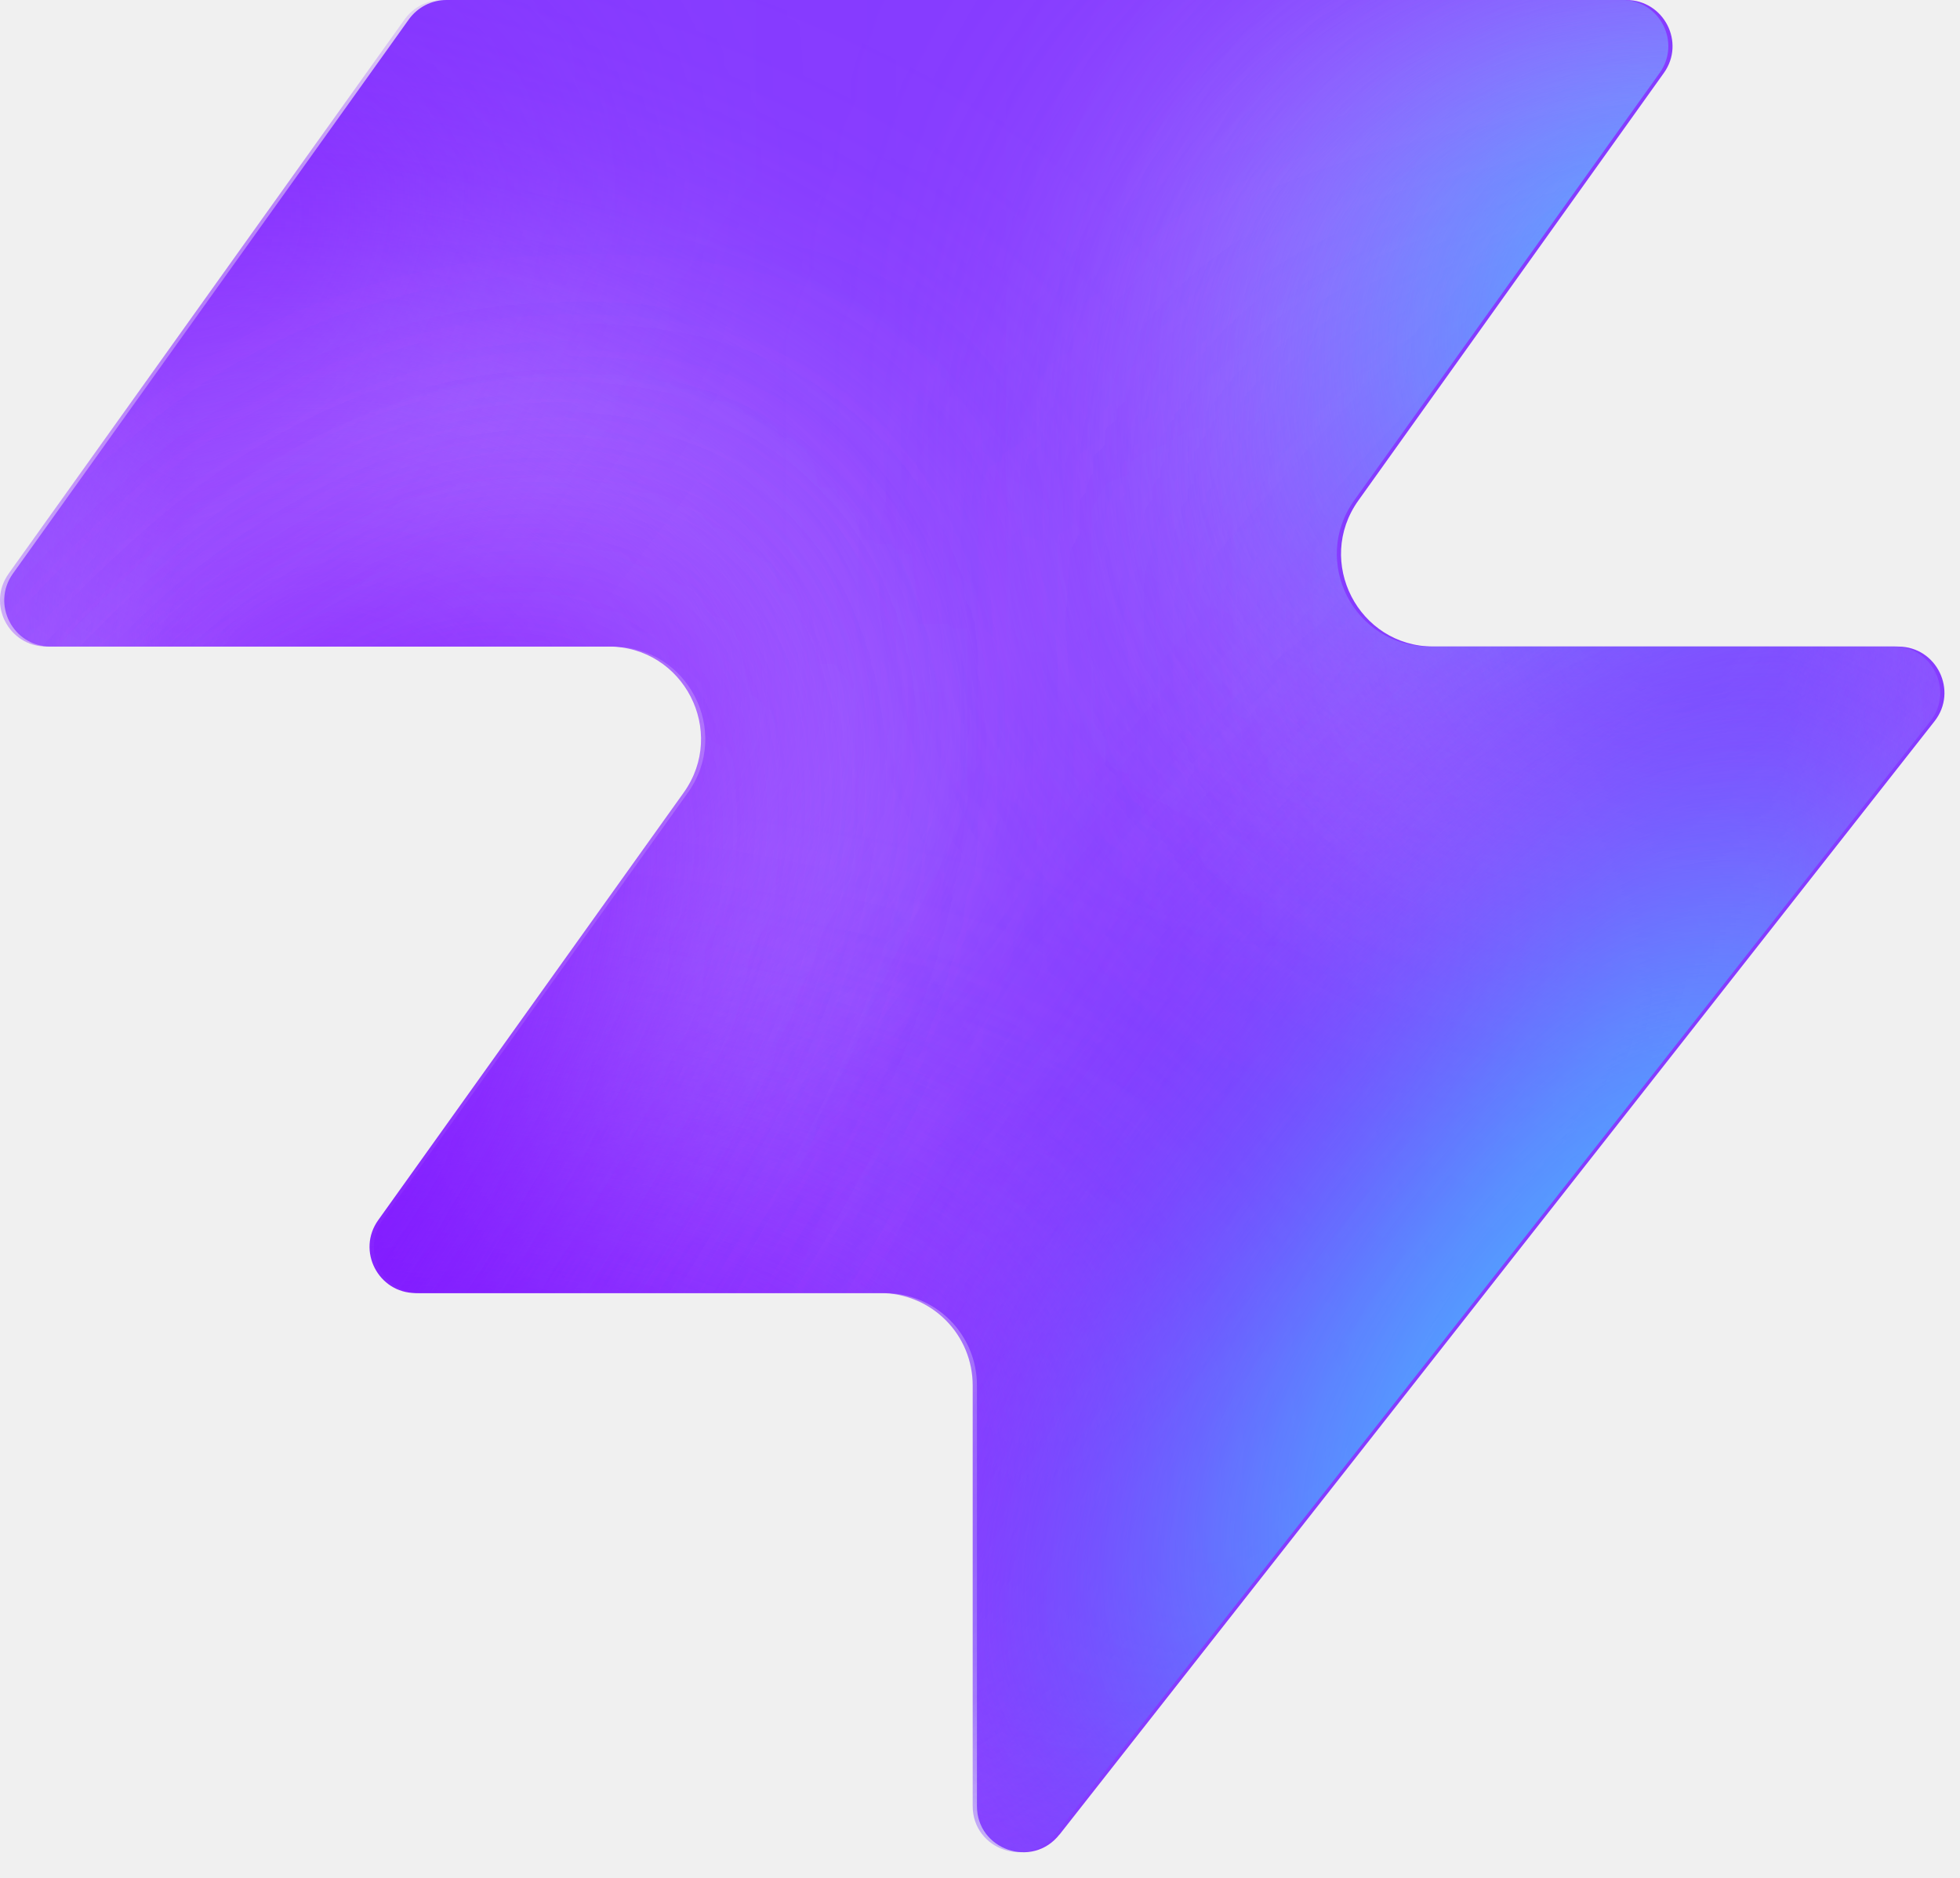
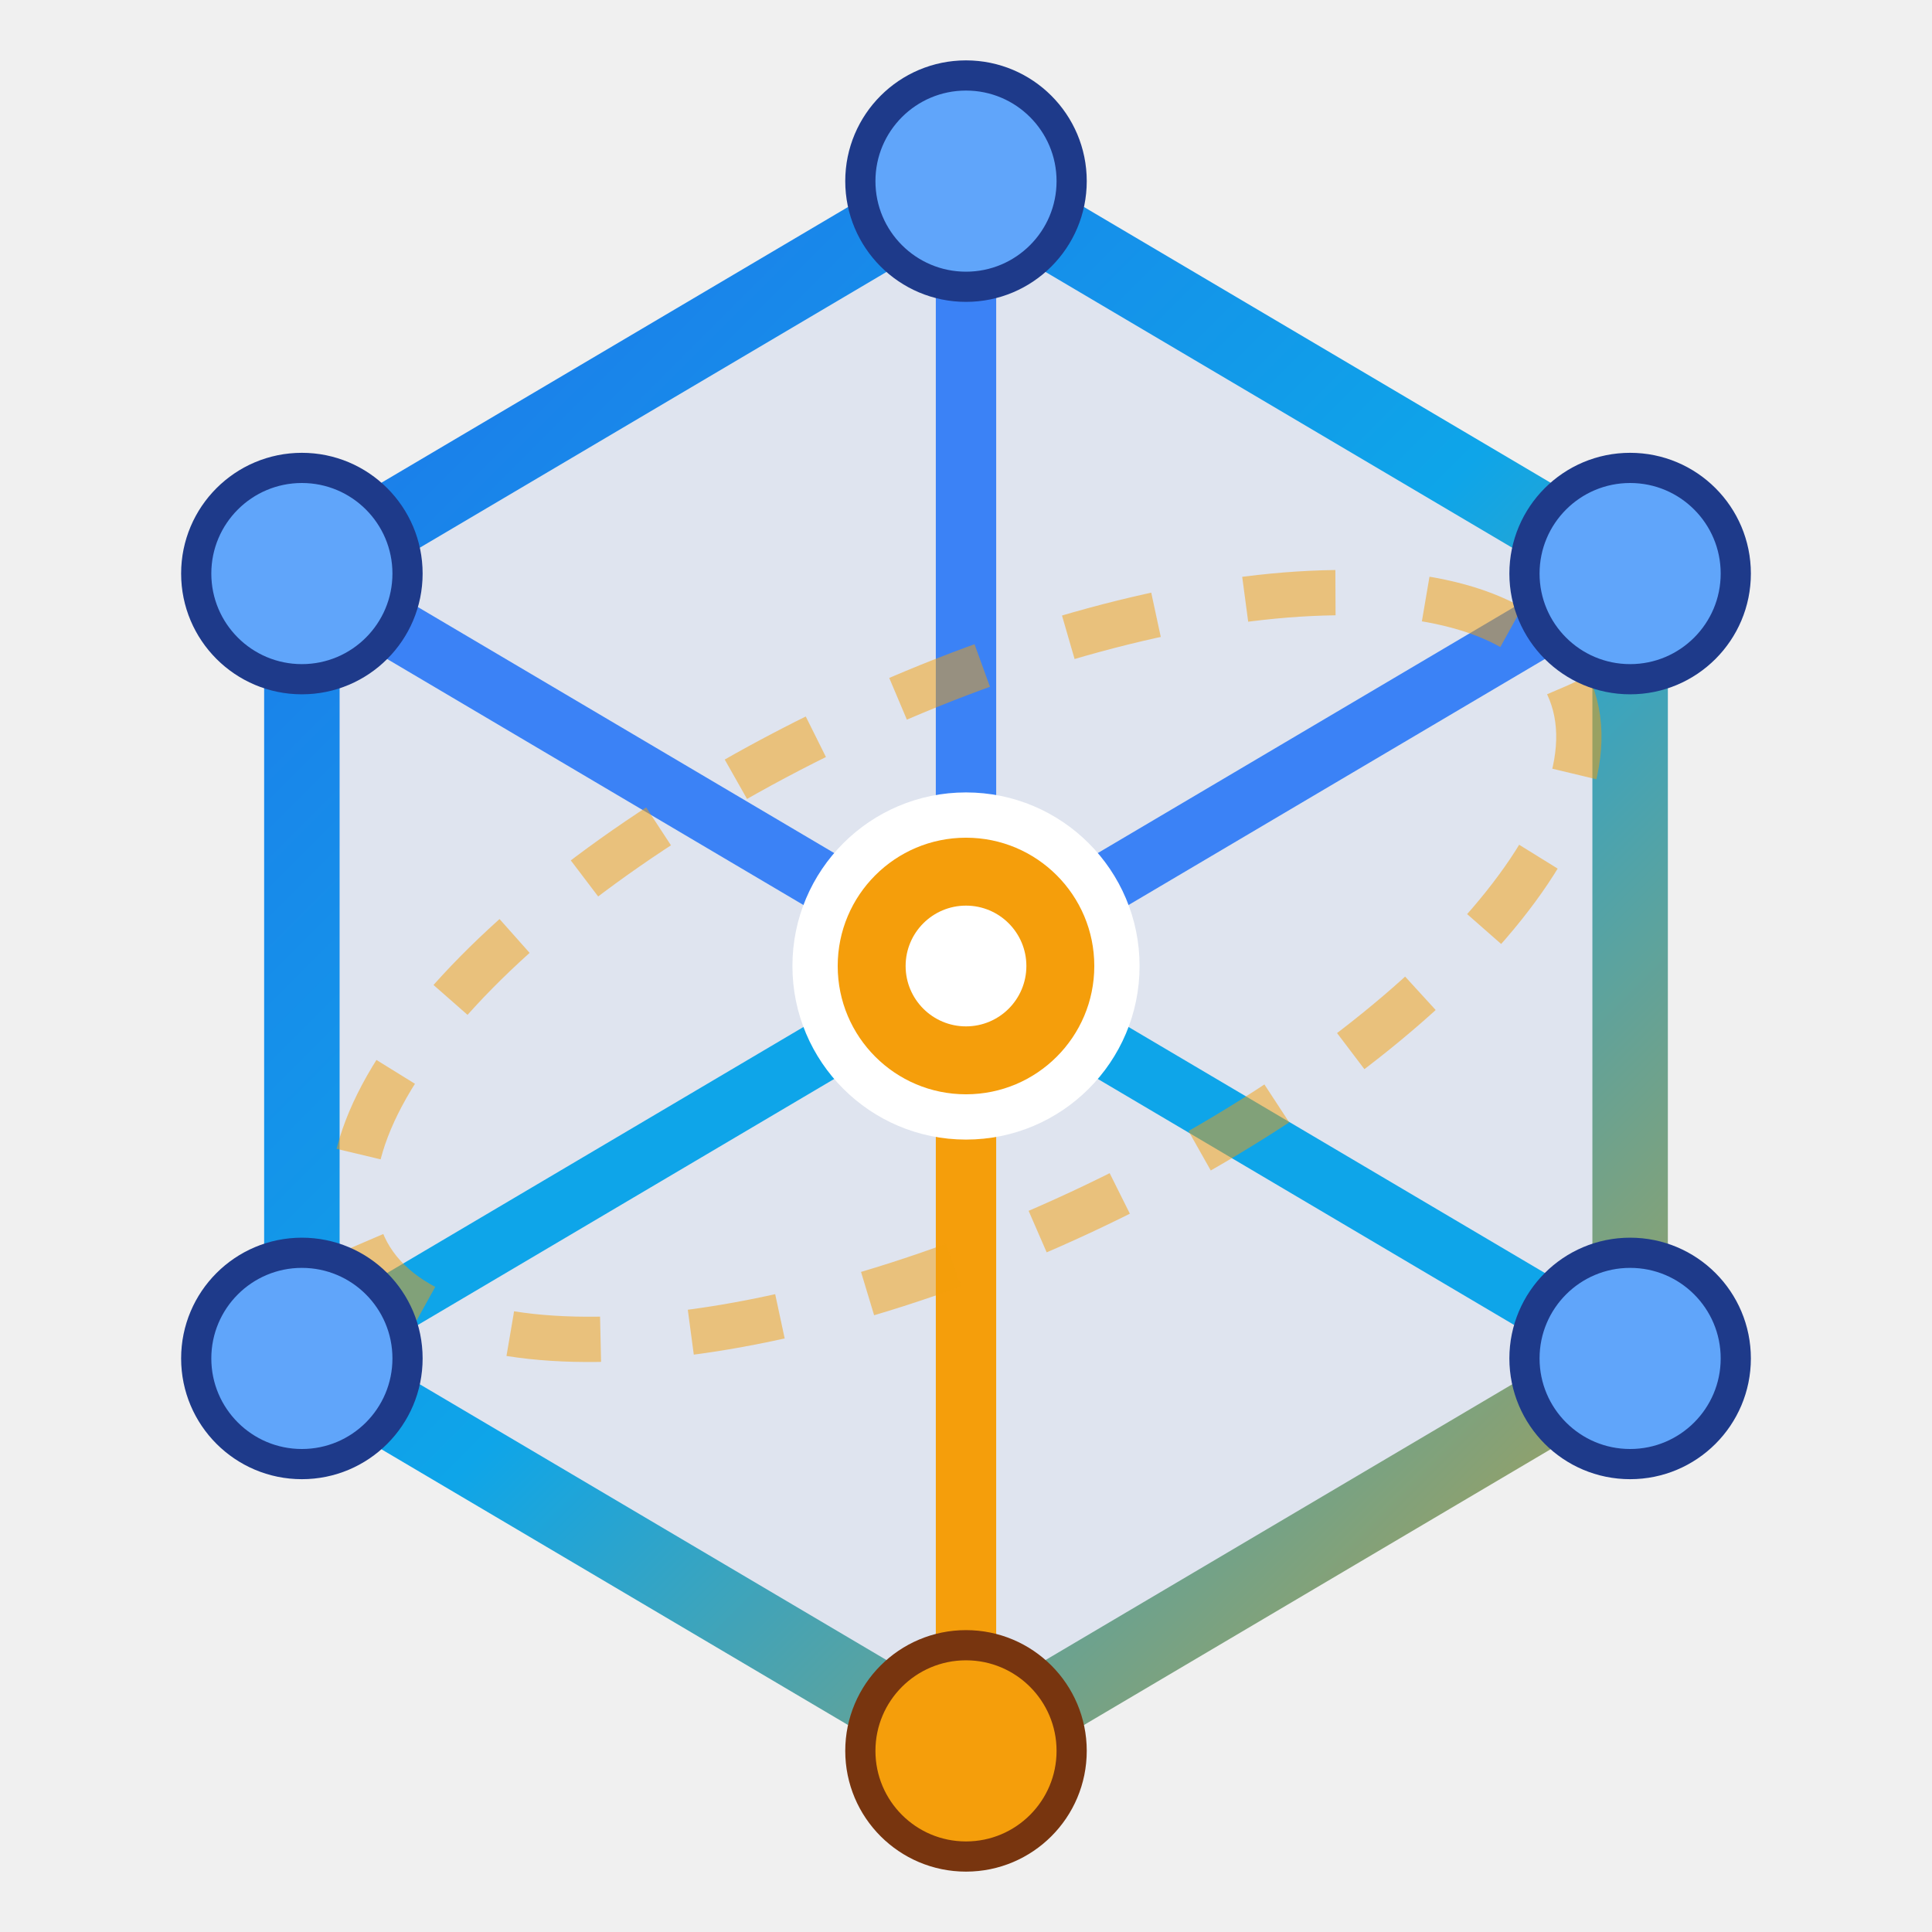
- <svg xmlns="http://www.w3.org/2000/svg" width="48" height="46" fill="none" viewBox="0 0 48 46">
-   <path fill="#863bff" d="M25.946 44.938c-.664.845-2.021.375-2.021-.698V33.937a2.26 2.26 0 0 0-2.262-2.262H10.287c-.92 0-1.456-1.04-.92-1.788l7.48-10.471c1.07-1.497 0-3.578-1.842-3.578H1.237c-.92 0-1.456-1.04-.92-1.788L10.013.474c.214-.297.556-.474.92-.474h28.894c.92 0 1.456 1.04.92 1.788l-7.48 10.471c-1.07 1.498 0 3.579 1.842 3.579h11.377c.943 0 1.473 1.088.89 1.83L25.947 44.94z" style="fill:#863bff;fill:color(display-p3 .525 .23 1);fill-opacity:1" />
-   <mask id="a" width="48" height="46" x="0" y="0" maskUnits="userSpaceOnUse" style="mask-type:alpha">
-     <path fill="#000" d="M25.842 44.938c-.664.844-2.021.375-2.021-.698V33.937a2.26 2.26 0 0 0-2.262-2.262H10.183c-.92 0-1.456-1.04-.92-1.788l7.48-10.471c1.07-1.498 0-3.579-1.842-3.579H1.133c-.92 0-1.456-1.04-.92-1.787L9.91.473c.214-.297.556-.474.92-.474h28.894c.92 0 1.456 1.04.92 1.788l-7.48 10.471c-1.07 1.498 0 3.578 1.842 3.578h11.377c.943 0 1.473 1.088.89 1.832L25.843 44.94z" style="fill:#000;fill-opacity:1" />
-   </mask>
-   <g mask="url(#a)">
-     <g filter="url(#b)">
-       <ellipse cx="5.508" cy="14.704" fill="#ede6ff" rx="5.508" ry="14.704" style="fill:#ede6ff;fill:color(display-p3 .927 .903 1);fill-opacity:1" transform="matrix(.00324 1 1 -.00324 -4.47 31.516)" />
-     </g>
-     <g filter="url(#c)">
-       <ellipse cx="10.399" cy="29.851" fill="#ede6ff" rx="10.399" ry="29.851" style="fill:#ede6ff;fill:color(display-p3 .927 .903 1);fill-opacity:1" transform="matrix(.00324 1 1 -.00324 -39.328 7.883)" />
-     </g>
-     <g filter="url(#d)">
-       <ellipse cx="5.508" cy="30.487" fill="#7e14ff" rx="5.508" ry="30.487" style="fill:#7e14ff;fill:color(display-p3 .492 .077 1);fill-opacity:1" transform="rotate(89.814 -25.913 -14.639)scale(1 -1)" />
-     </g>
-     <g filter="url(#e)">
-       <ellipse cx="5.508" cy="30.599" fill="#7e14ff" rx="5.508" ry="30.599" style="fill:#7e14ff;fill:color(display-p3 .492 .077 1);fill-opacity:1" transform="rotate(89.814 -32.644 -3.334)scale(1 -1)" />
-     </g>
-     <g filter="url(#f)">
-       <ellipse cx="5.508" cy="30.599" fill="#7e14ff" rx="5.508" ry="30.599" style="fill:#7e14ff;fill:color(display-p3 .492 .077 1);fill-opacity:1" transform="matrix(.00324 1 1 -.00324 -34.34 30.47)" />
-     </g>
-     <g filter="url(#g)">
-       <ellipse cx="14.072" cy="22.078" fill="#ede6ff" rx="14.072" ry="22.078" style="fill:#ede6ff;fill:color(display-p3 .927 .903 1);fill-opacity:1" transform="rotate(93.35 24.506 48.493)scale(-1 1)" />
-     </g>
-     <g filter="url(#h)">
-       <ellipse cx="3.47" cy="21.501" fill="#7e14ff" rx="3.47" ry="21.501" style="fill:#7e14ff;fill:color(display-p3 .492 .077 1);fill-opacity:1" transform="rotate(89.009 28.708 47.59)scale(-1 1)" />
-     </g>
-     <g filter="url(#i)">
-       <ellipse cx="3.47" cy="21.501" fill="#7e14ff" rx="3.47" ry="21.501" style="fill:#7e14ff;fill:color(display-p3 .492 .077 1);fill-opacity:1" transform="rotate(89.009 28.708 47.59)scale(-1 1)" />
-     </g>
-     <g filter="url(#j)">
-       <ellipse cx=".387" cy="8.972" fill="#7e14ff" rx="4.407" ry="29.108" style="fill:#7e14ff;fill:color(display-p3 .492 .077 1);fill-opacity:1" transform="rotate(39.51 .387 8.972)" />
-     </g>
-     <g filter="url(#k)">
-       <ellipse cx="47.523" cy="-6.092" fill="#7e14ff" rx="4.407" ry="29.108" style="fill:#7e14ff;fill:color(display-p3 .492 .077 1);fill-opacity:1" transform="rotate(37.892 47.523 -6.092)" />
-     </g>
-     <g filter="url(#l)">
-       <ellipse cx="41.412" cy="6.333" fill="#47bfff" rx="5.971" ry="9.665" style="fill:#47bfff;fill:color(display-p3 .28 .748 1);fill-opacity:1" transform="rotate(37.892 41.412 6.333)" />
-     </g>
-     <g filter="url(#m)">
-       <ellipse cx="-1.879" cy="38.332" fill="#7e14ff" rx="4.407" ry="29.108" style="fill:#7e14ff;fill:color(display-p3 .492 .077 1);fill-opacity:1" transform="rotate(37.892 -1.88 38.332)" />
-     </g>
-     <g filter="url(#n)">
-       <ellipse cx="-1.879" cy="38.332" fill="#7e14ff" rx="4.407" ry="29.108" style="fill:#7e14ff;fill:color(display-p3 .492 .077 1);fill-opacity:1" transform="rotate(37.892 -1.88 38.332)" />
-     </g>
-     <g filter="url(#o)">
-       <ellipse cx="35.651" cy="29.907" fill="#7e14ff" rx="4.407" ry="29.108" style="fill:#7e14ff;fill:color(display-p3 .492 .077 1);fill-opacity:1" transform="rotate(37.892 35.651 29.907)" />
-     </g>
-     <g filter="url(#p)">
-       <ellipse cx="38.418" cy="32.4" fill="#47bfff" rx="5.971" ry="15.297" style="fill:#47bfff;fill:color(display-p3 .28 .748 1);fill-opacity:1" transform="rotate(37.892 38.418 32.4)" />
-     </g>
-   </g>
+ <svg xmlns="http://www.w3.org/2000/svg" viewBox="0 0 64 64" fill="none">
  <defs>
-     <filter id="b" width="60.045" height="41.654" x="-19.77" y="16.149" color-interpolation-filters="sRGB" filterUnits="userSpaceOnUse">
-       <feFlood flood-opacity="0" result="BackgroundImageFix" />
-       <feBlend in="SourceGraphic" in2="BackgroundImageFix" result="shape" />
-       <feGaussianBlur result="effect1_foregroundBlur_2002_17158" stdDeviation="7.659" />
-     </filter>
-     <filter id="c" width="90.34" height="51.437" x="-54.613" y="-7.533" color-interpolation-filters="sRGB" filterUnits="userSpaceOnUse">
-       <feFlood flood-opacity="0" result="BackgroundImageFix" />
-       <feBlend in="SourceGraphic" in2="BackgroundImageFix" result="shape" />
-       <feGaussianBlur result="effect1_foregroundBlur_2002_17158" stdDeviation="7.659" />
-     </filter>
-     <filter id="d" width="79.355" height="29.4" x="-49.64" y="2.03" color-interpolation-filters="sRGB" filterUnits="userSpaceOnUse">
-       <feFlood flood-opacity="0" result="BackgroundImageFix" />
-       <feBlend in="SourceGraphic" in2="BackgroundImageFix" result="shape" />
-       <feGaussianBlur result="effect1_foregroundBlur_2002_17158" stdDeviation="4.596" />
-     </filter>
-     <filter id="e" width="79.579" height="29.4" x="-45.045" y="20.029" color-interpolation-filters="sRGB" filterUnits="userSpaceOnUse">
-       <feFlood flood-opacity="0" result="BackgroundImageFix" />
-       <feBlend in="SourceGraphic" in2="BackgroundImageFix" result="shape" />
-       <feGaussianBlur result="effect1_foregroundBlur_2002_17158" stdDeviation="4.596" />
-     </filter>
-     <filter id="f" width="79.579" height="29.4" x="-43.513" y="21.178" color-interpolation-filters="sRGB" filterUnits="userSpaceOnUse">
-       <feFlood flood-opacity="0" result="BackgroundImageFix" />
-       <feBlend in="SourceGraphic" in2="BackgroundImageFix" result="shape" />
-       <feGaussianBlur result="effect1_foregroundBlur_2002_17158" stdDeviation="4.596" />
-     </filter>
-     <filter id="g" width="74.749" height="58.852" x="15.756" y="-17.901" color-interpolation-filters="sRGB" filterUnits="userSpaceOnUse">
-       <feFlood flood-opacity="0" result="BackgroundImageFix" />
-       <feBlend in="SourceGraphic" in2="BackgroundImageFix" result="shape" />
-       <feGaussianBlur result="effect1_foregroundBlur_2002_17158" stdDeviation="7.659" />
-     </filter>
-     <filter id="h" width="61.377" height="25.362" x="23.548" y="2.284" color-interpolation-filters="sRGB" filterUnits="userSpaceOnUse">
-       <feFlood flood-opacity="0" result="BackgroundImageFix" />
-       <feBlend in="SourceGraphic" in2="BackgroundImageFix" result="shape" />
-       <feGaussianBlur result="effect1_foregroundBlur_2002_17158" stdDeviation="4.596" />
-     </filter>
-     <filter id="i" width="61.377" height="25.362" x="23.548" y="2.284" color-interpolation-filters="sRGB" filterUnits="userSpaceOnUse">
-       <feFlood flood-opacity="0" result="BackgroundImageFix" />
-       <feBlend in="SourceGraphic" in2="BackgroundImageFix" result="shape" />
-       <feGaussianBlur result="effect1_foregroundBlur_2002_17158" stdDeviation="4.596" />
-     </filter>
-     <filter id="j" width="56.045" height="63.649" x="-27.636" y="-22.853" color-interpolation-filters="sRGB" filterUnits="userSpaceOnUse">
-       <feFlood flood-opacity="0" result="BackgroundImageFix" />
-       <feBlend in="SourceGraphic" in2="BackgroundImageFix" result="shape" />
-       <feGaussianBlur result="effect1_foregroundBlur_2002_17158" stdDeviation="4.596" />
-     </filter>
-     <filter id="k" width="54.814" height="64.646" x="20.116" y="-38.415" color-interpolation-filters="sRGB" filterUnits="userSpaceOnUse">
-       <feFlood flood-opacity="0" result="BackgroundImageFix" />
-       <feBlend in="SourceGraphic" in2="BackgroundImageFix" result="shape" />
-       <feGaussianBlur result="effect1_foregroundBlur_2002_17158" stdDeviation="4.596" />
-     </filter>
-     <filter id="l" width="33.541" height="35.313" x="24.641" y="-11.323" color-interpolation-filters="sRGB" filterUnits="userSpaceOnUse">
-       <feFlood flood-opacity="0" result="BackgroundImageFix" />
-       <feBlend in="SourceGraphic" in2="BackgroundImageFix" result="shape" />
-       <feGaussianBlur result="effect1_foregroundBlur_2002_17158" stdDeviation="4.596" />
-     </filter>
-     <filter id="m" width="54.814" height="64.646" x="-29.286" y="6.009" color-interpolation-filters="sRGB" filterUnits="userSpaceOnUse">
-       <feFlood flood-opacity="0" result="BackgroundImageFix" />
-       <feBlend in="SourceGraphic" in2="BackgroundImageFix" result="shape" />
-       <feGaussianBlur result="effect1_foregroundBlur_2002_17158" stdDeviation="4.596" />
-     </filter>
-     <filter id="n" width="54.814" height="64.646" x="-29.286" y="6.009" color-interpolation-filters="sRGB" filterUnits="userSpaceOnUse">
-       <feFlood flood-opacity="0" result="BackgroundImageFix" />
-       <feBlend in="SourceGraphic" in2="BackgroundImageFix" result="shape" />
-       <feGaussianBlur result="effect1_foregroundBlur_2002_17158" stdDeviation="4.596" />
-     </filter>
-     <filter id="o" width="54.814" height="64.646" x="8.244" y="-2.416" color-interpolation-filters="sRGB" filterUnits="userSpaceOnUse">
-       <feFlood flood-opacity="0" result="BackgroundImageFix" />
-       <feBlend in="SourceGraphic" in2="BackgroundImageFix" result="shape" />
-       <feGaussianBlur result="effect1_foregroundBlur_2002_17158" stdDeviation="4.596" />
-     </filter>
-     <filter id="p" width="39.409" height="43.623" x="18.713" y="10.588" color-interpolation-filters="sRGB" filterUnits="userSpaceOnUse">
-       <feFlood flood-opacity="0" result="BackgroundImageFix" />
-       <feBlend in="SourceGraphic" in2="BackgroundImageFix" result="shape" />
-       <feGaussianBlur result="effect1_foregroundBlur_2002_17158" stdDeviation="4.596" />
-     </filter>
+     <linearGradient id="pms-grad" x1="0" y1="0" x2="64" y2="64" gradientUnits="userSpaceOnUse">
+       <stop offset="0%" stop-color="#2563eb" />
+       <stop offset="50%" stop-color="#0ea5e9" />
+       <stop offset="100%" stop-color="#f59e0b" />
+     </linearGradient>
+     <linearGradient id="pms-node" x1="0" y1="0" x2="10" y2="10" gradientUnits="userSpaceOnUse">
+       <stop offset="0%" stop-color="#ffffff" />
+       <stop offset="100%" stop-color="#60a5fa" />
+     </linearGradient>
  </defs>
+   <polygon points="32,6 54,19 54,45 32,58 10,45 10,19" stroke="url(#pms-grad)" stroke-width="2.5" stroke-linejoin="round" fill="rgba(37,99,235,0.08)" />
+   <line x1="32" y1="6" x2="32" y2="32" stroke="#3b82f6" stroke-width="2" stroke-linecap="round" />
+   <line x1="54" y1="19" x2="32" y2="32" stroke="#3b82f6" stroke-width="2" stroke-linecap="round" />
+   <line x1="54" y1="45" x2="32" y2="32" stroke="#0ea5e9" stroke-width="2" stroke-linecap="round" />
+   <line x1="32" y1="58" x2="32" y2="32" stroke="#f59e0b" stroke-width="2" stroke-linecap="round" />
+   <line x1="10" y1="45" x2="32" y2="32" stroke="#0ea5e9" stroke-width="2" stroke-linecap="round" />
+   <line x1="10" y1="19" x2="32" y2="32" stroke="#3b82f6" stroke-width="2" stroke-linecap="round" />
+   <ellipse cx="32" cy="32" rx="22" ry="9" stroke="rgba(245,158,11,0.5)" stroke-width="1.5" stroke-dasharray="3 3" transform="rotate(-25 32 32)" />
+   <circle cx="32" cy="6" r="3.5" fill="url(#pms-node)" stroke="#1e3a8a" stroke-width="1" />
+   <circle cx="54" cy="19" r="3.5" fill="url(#pms-node)" stroke="#1e3a8a" stroke-width="1" />
+   <circle cx="54" cy="45" r="3.5" fill="url(#pms-node)" stroke="#1e3a8a" stroke-width="1" />
+   <circle cx="32" cy="58" r="3.5" fill="#f59e0b" stroke="#78350f" stroke-width="1" />
+   <circle cx="10" cy="45" r="3.5" fill="url(#pms-node)" stroke="#1e3a8a" stroke-width="1" />
+   <circle cx="10" cy="19" r="3.5" fill="url(#pms-node)" stroke="#1e3a8a" stroke-width="1" />
+   <circle cx="32" cy="32" r="5" fill="#f59e0b" stroke="#ffffff" stroke-width="1.5" />
+   <circle cx="32" cy="32" r="2" fill="#ffffff" />
</svg>
